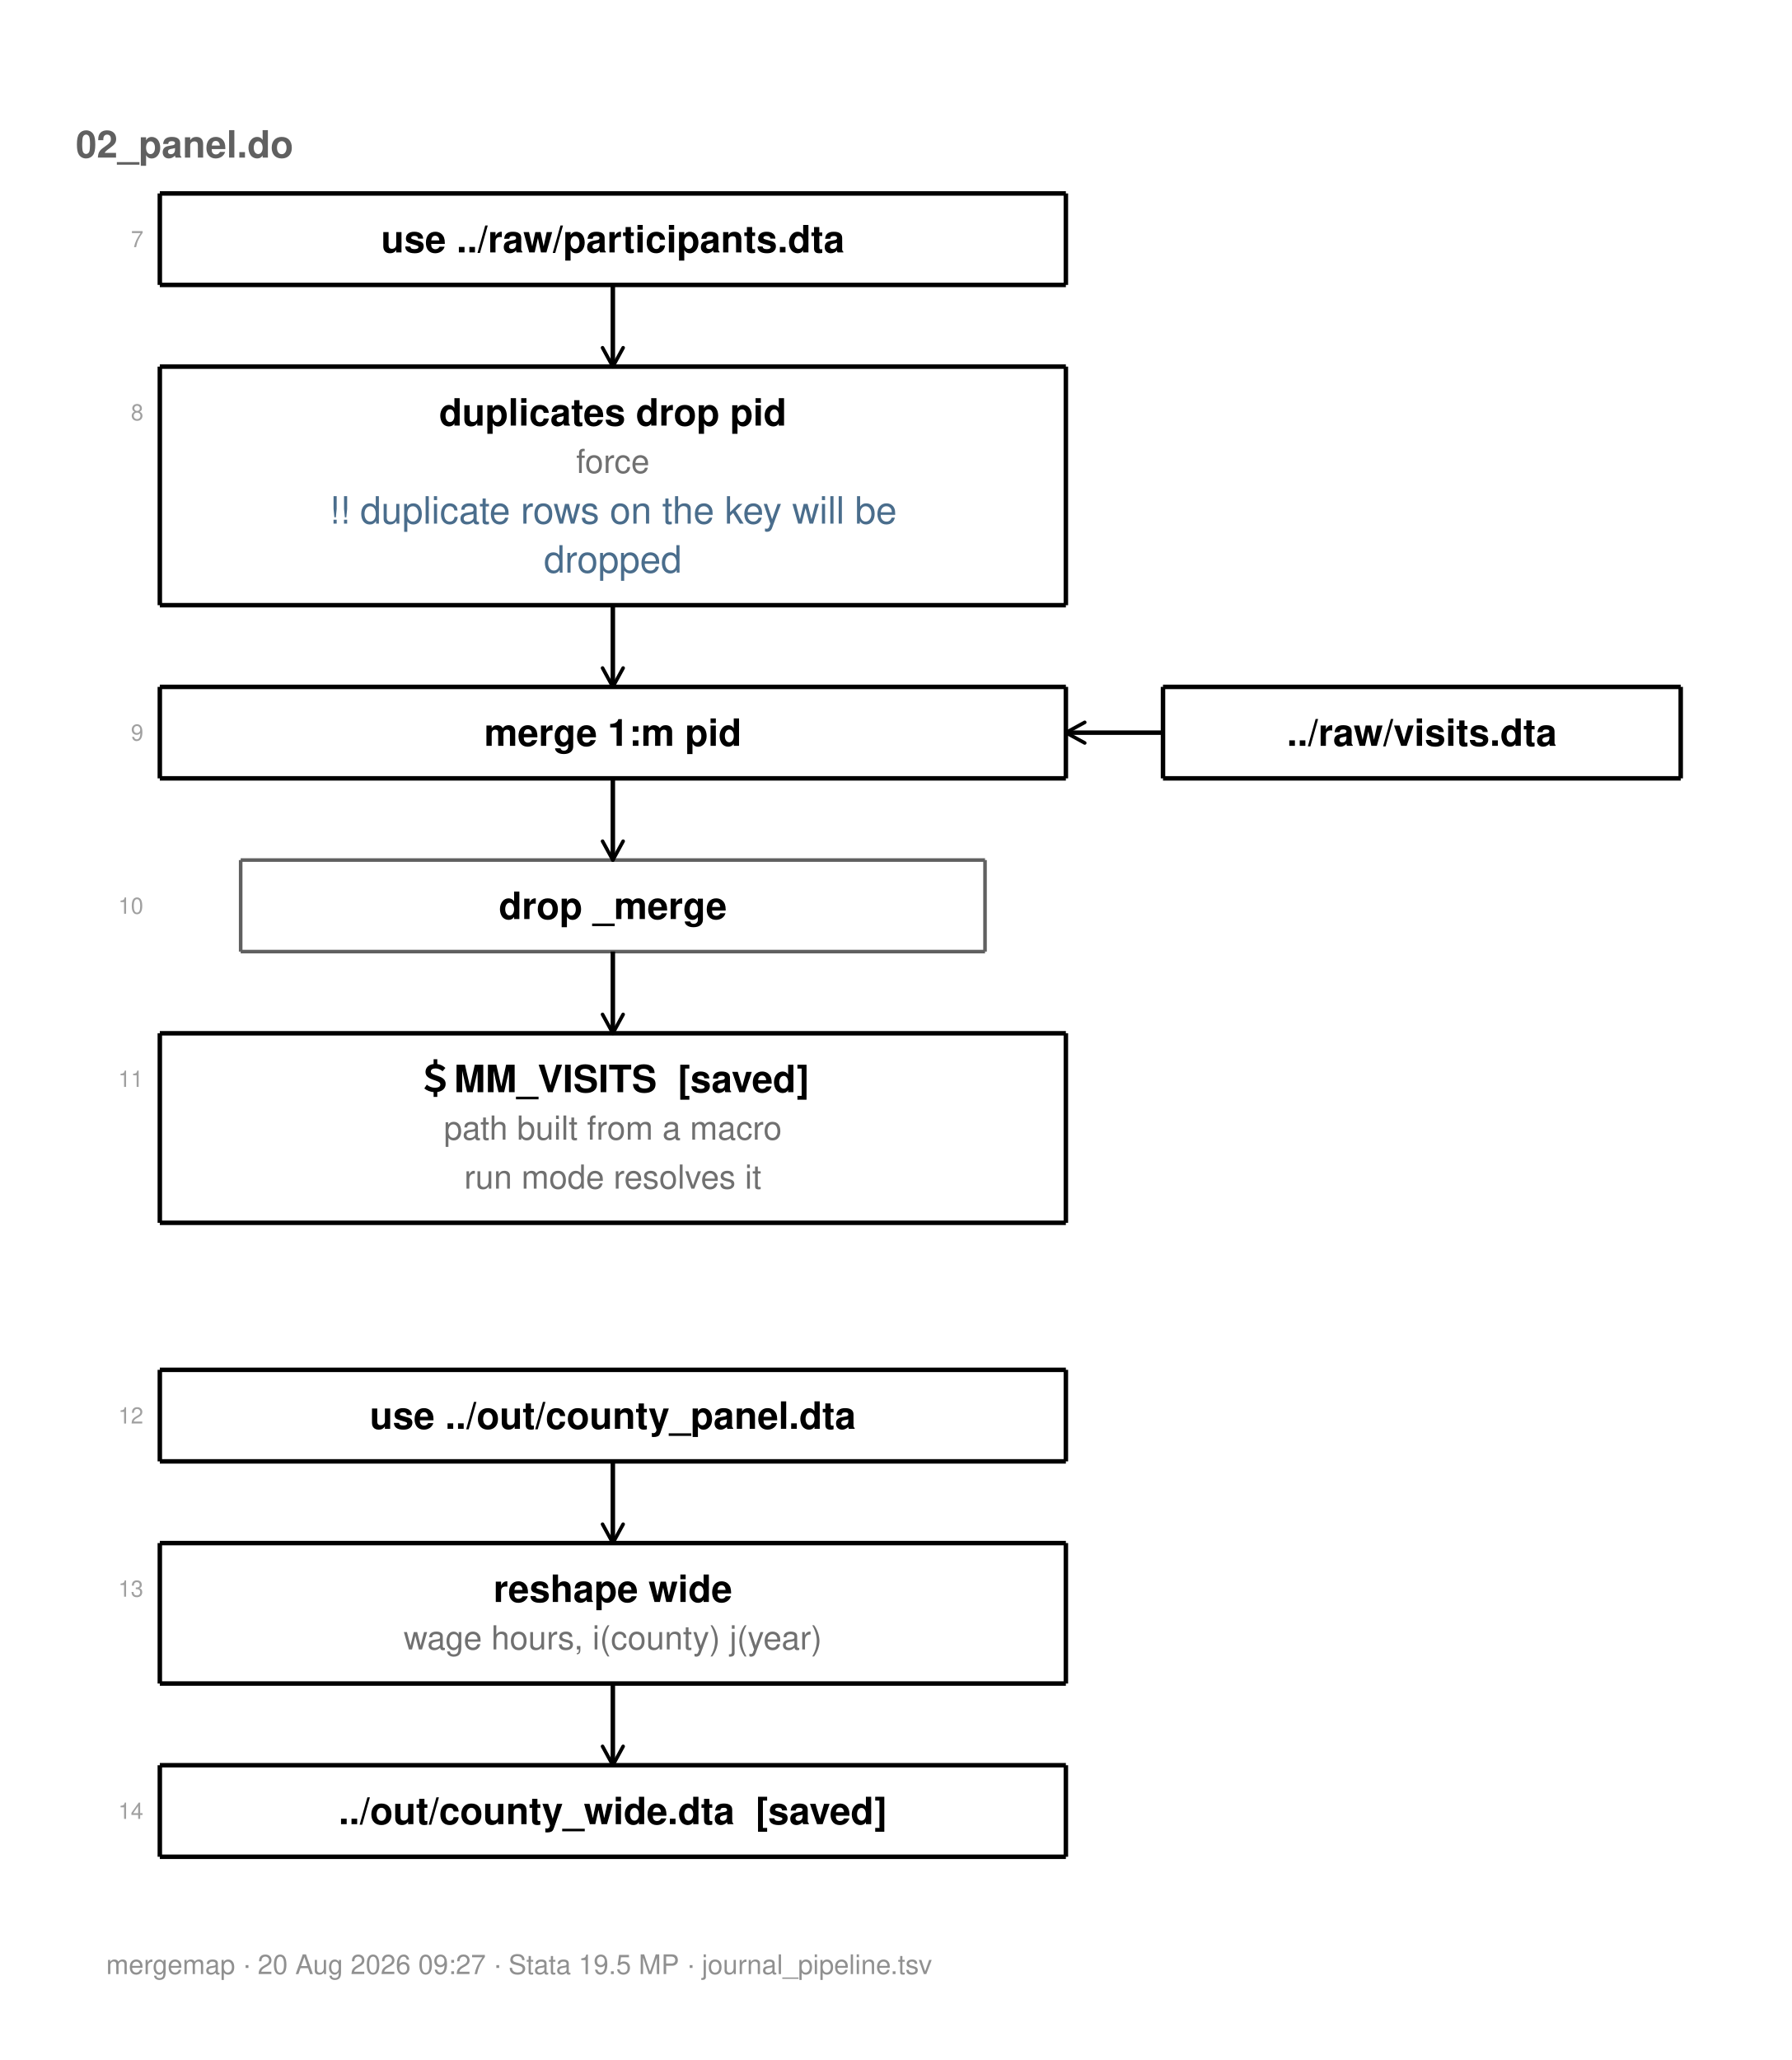
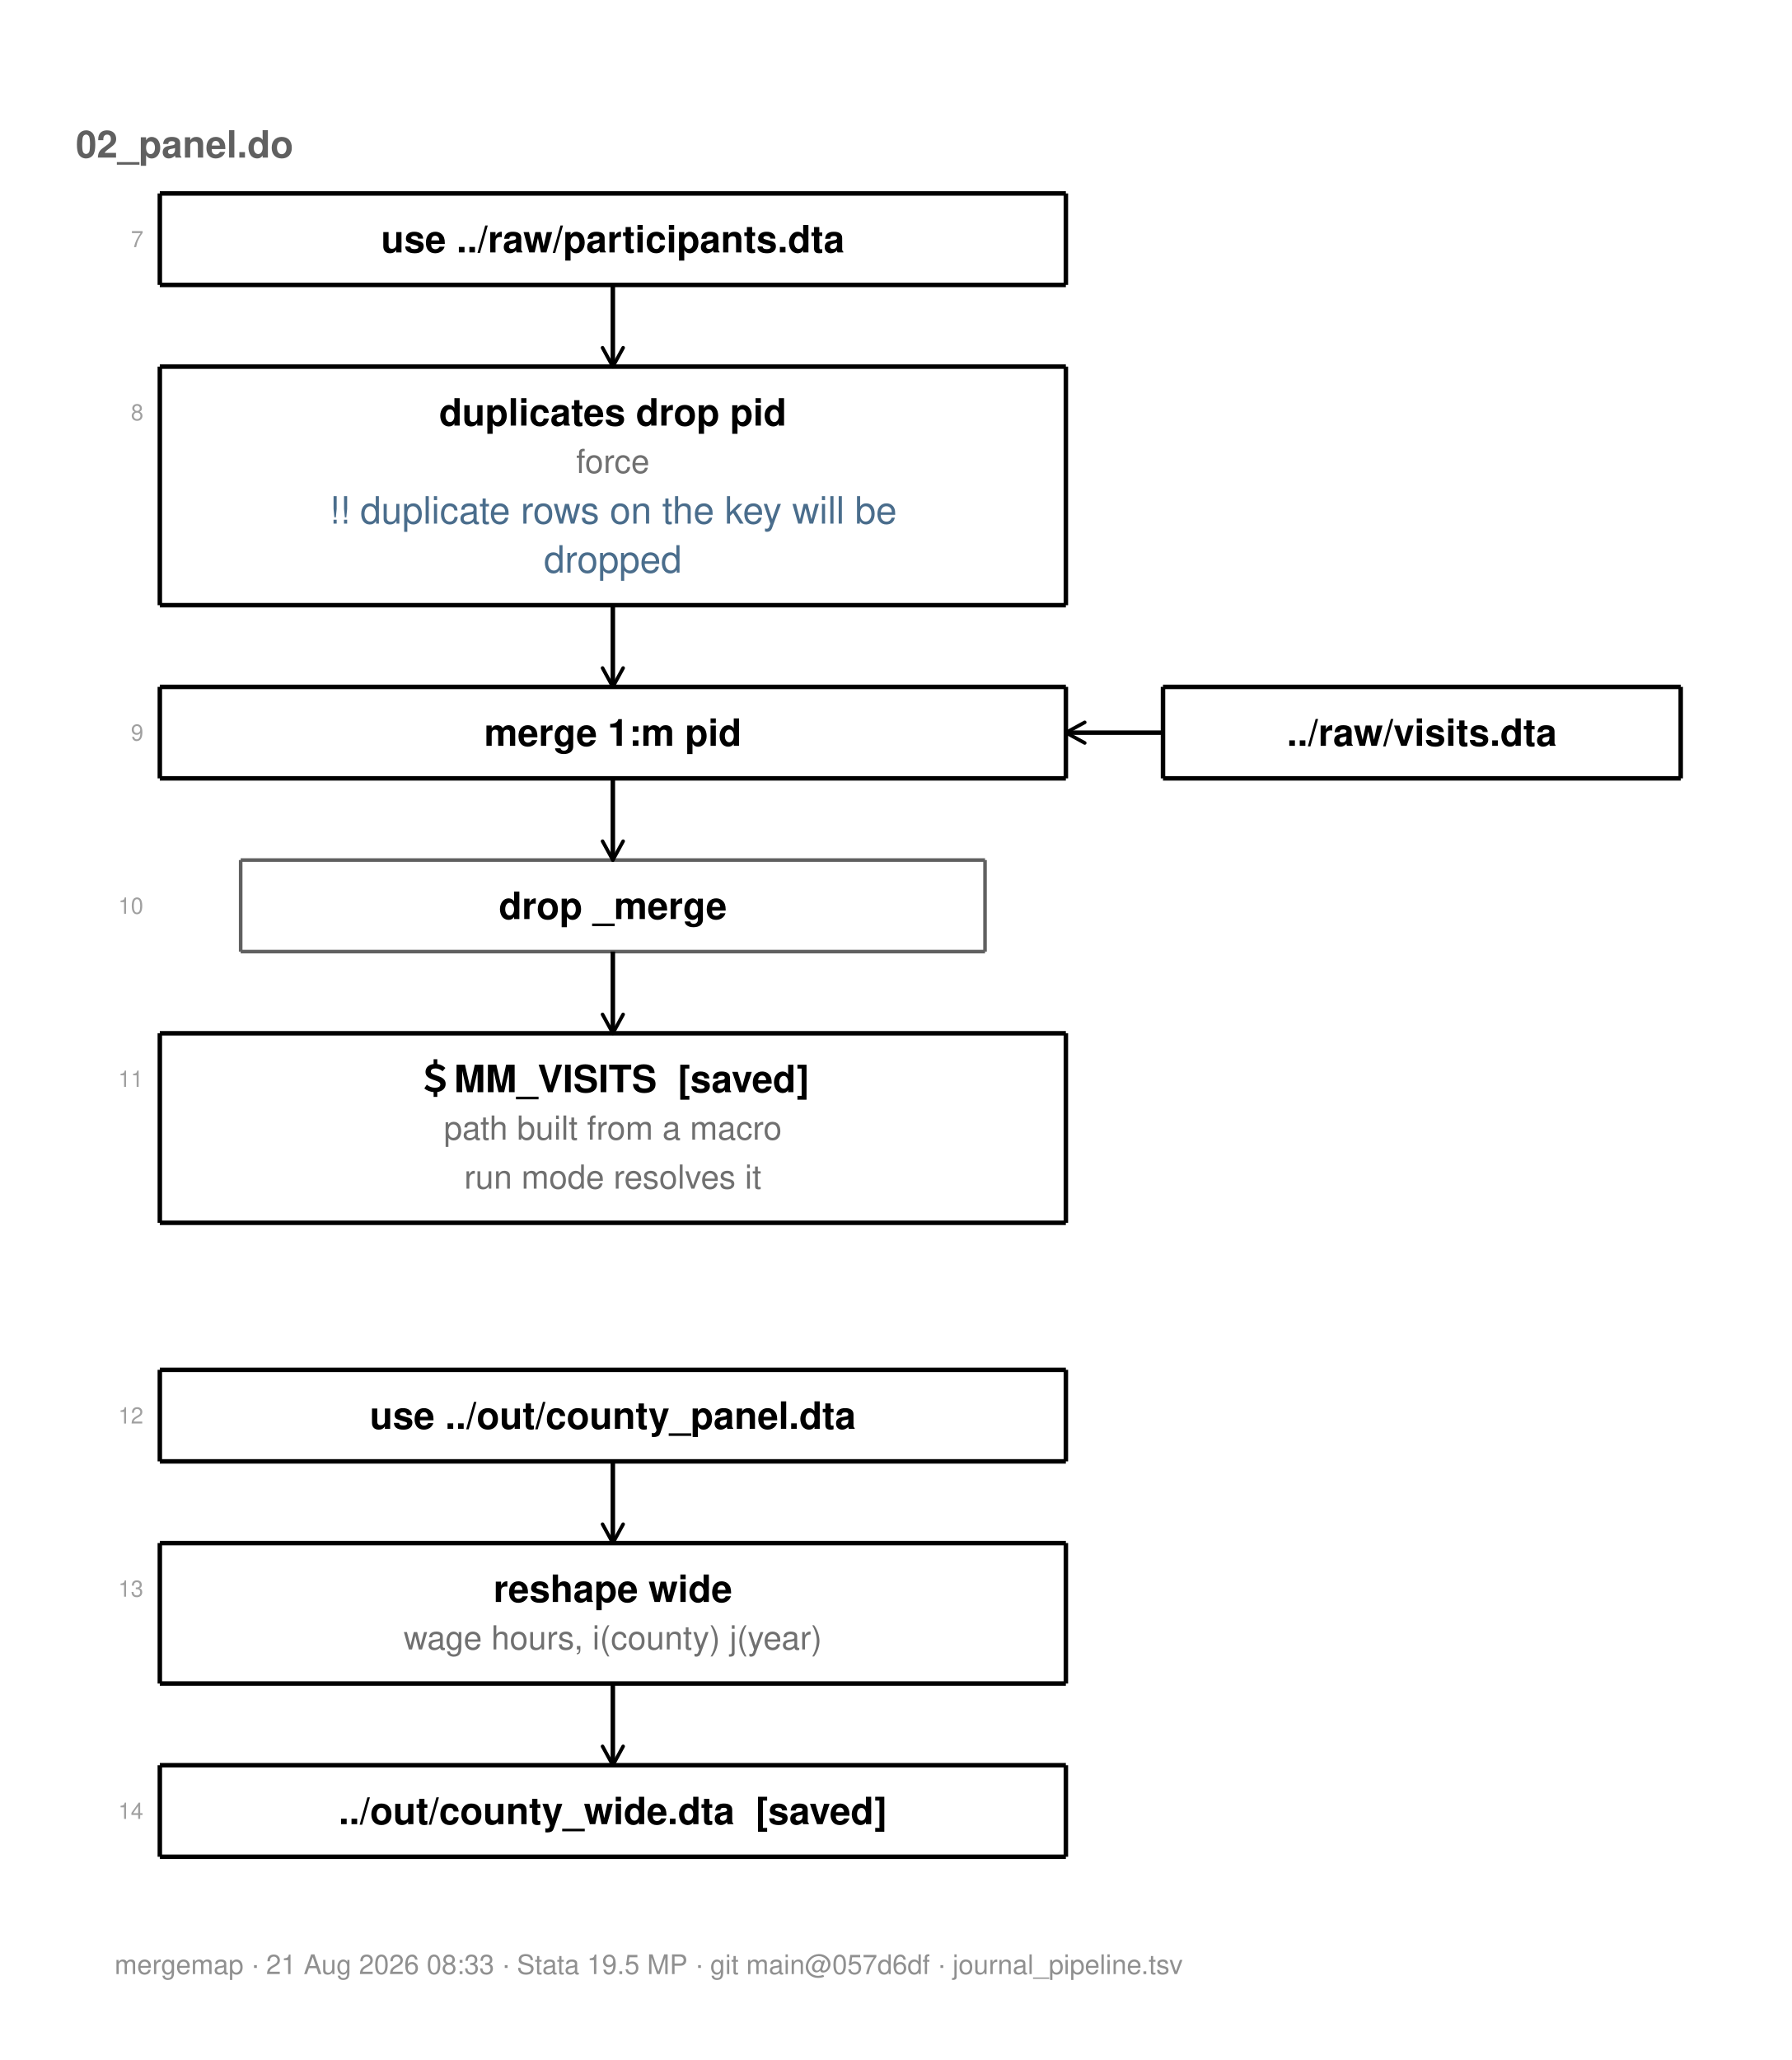
<svg xmlns="http://www.w3.org/2000/svg" version="1.1" width="17.400in" height="20.000in" viewBox="0 0 12528 14400">
  <rect x="0" y="0" width="12528" height="14400" style="fill:#FFFFFF;stroke:none" />
  <rect x="0.00" y="0.00" width="12528.00" height="14400.00" style="fill:#FFFFFF" />
  <rect x="12.53" y="12.53" width="12502.94" height="14374.94" style="fill:none;stroke:#FFFFFF;stroke-width:25.06" />
  <line x1="1117.35" y1="1352.25" x2="7451.55" y2="1352.25" style="stroke:#000000;stroke-width:31.32" />
  <line x1="1117.35" y1="1991.70" x2="7451.55" y2="1991.70" style="stroke:#000000;stroke-width:31.32" />
  <line x1="1117.35" y1="1352.25" x2="1117.35" y2="1991.70" style="stroke:#000000;stroke-width:31.32" />
  <line x1="7451.55" y1="1352.25" x2="7451.55" y2="1991.70" style="stroke:#000000;stroke-width:31.32" />
  <line x1="1117.35" y1="2562.75" x2="7451.55" y2="2562.75" style="stroke:#000000;stroke-width:31.32" />
  <line x1="1117.35" y1="4230.45" x2="7451.55" y2="4230.45" style="stroke:#000000;stroke-width:31.32" />
  <line x1="1117.35" y1="2562.75" x2="1117.35" y2="4230.45" style="stroke:#000000;stroke-width:31.32" />
  <line x1="7451.55" y1="2562.75" x2="7451.55" y2="4230.45" style="stroke:#000000;stroke-width:31.32" />
  <line x1="1117.35" y1="4801.50" x2="7451.55" y2="4801.50" style="stroke:#000000;stroke-width:31.32" />
  <line x1="1117.35" y1="5440.95" x2="7451.55" y2="5440.95" style="stroke:#000000;stroke-width:31.32" />
  <line x1="1117.35" y1="4801.50" x2="1117.35" y2="5440.95" style="stroke:#000000;stroke-width:31.32" />
  <line x1="7451.55" y1="4801.50" x2="7451.55" y2="5440.95" style="stroke:#000000;stroke-width:31.32" />
  <line x1="8130.60" y1="4801.50" x2="11749.95" y2="4801.50" style="stroke:#000000;stroke-width:31.32" />
  <line x1="8130.60" y1="5440.95" x2="11749.95" y2="5440.95" style="stroke:#000000;stroke-width:31.32" />
  <line x1="8130.60" y1="4801.50" x2="8130.60" y2="5440.95" style="stroke:#000000;stroke-width:31.32" />
  <line x1="11749.95" y1="4801.50" x2="11749.95" y2="5440.95" style="stroke:#000000;stroke-width:31.32" />
  <line x1="1117.35" y1="7222.95" x2="7451.55" y2="7222.95" style="stroke:#000000;stroke-width:31.32" />
  <line x1="1117.35" y1="8547.75" x2="7451.55" y2="8547.75" style="stroke:#000000;stroke-width:31.32" />
  <line x1="1117.35" y1="7222.95" x2="1117.35" y2="8547.75" style="stroke:#000000;stroke-width:31.32" />
  <line x1="7451.55" y1="7222.95" x2="7451.55" y2="8547.75" style="stroke:#000000;stroke-width:31.32" />
  <line x1="1117.35" y1="9575.55" x2="7451.55" y2="9575.55" style="stroke:#000000;stroke-width:31.32" />
  <line x1="1117.35" y1="10215.45" x2="7451.55" y2="10215.45" style="stroke:#000000;stroke-width:31.32" />
  <line x1="1117.35" y1="9575.55" x2="1117.35" y2="10215.45" style="stroke:#000000;stroke-width:31.32" />
  <line x1="7451.55" y1="9575.55" x2="7451.55" y2="10215.45" style="stroke:#000000;stroke-width:31.32" />
  <line x1="1117.35" y1="10786.50" x2="7451.55" y2="10786.50" style="stroke:#000000;stroke-width:31.32" />
  <line x1="1117.35" y1="11768.40" x2="7451.55" y2="11768.40" style="stroke:#000000;stroke-width:31.32" />
  <line x1="1117.35" y1="10786.50" x2="1117.35" y2="11768.40" style="stroke:#000000;stroke-width:31.32" />
  <line x1="7451.55" y1="10786.50" x2="7451.55" y2="11768.40" style="stroke:#000000;stroke-width:31.32" />
  <line x1="1117.35" y1="12339.45" x2="7451.55" y2="12339.45" style="stroke:#000000;stroke-width:31.32" />
  <line x1="1117.35" y1="12979.35" x2="7451.55" y2="12979.35" style="stroke:#000000;stroke-width:31.32" />
  <line x1="1117.35" y1="12339.45" x2="1117.35" y2="12979.35" style="stroke:#000000;stroke-width:31.32" />
  <line x1="7451.55" y1="12339.45" x2="7451.55" y2="12979.35" style="stroke:#000000;stroke-width:31.32" />
  <line x1="1682.55" y1="6012.00" x2="6886.35" y2="6012.00" style="stroke:#606060;stroke-width:25.06" />
  <line x1="1682.55" y1="6651.90" x2="6886.35" y2="6651.90" style="stroke:#606060;stroke-width:25.06" />
  <line x1="1682.55" y1="6012.00" x2="1682.55" y2="6651.90" style="stroke:#606060;stroke-width:25.06" />
  <line x1="6886.35" y1="6012.00" x2="6886.35" y2="6651.90" style="stroke:#606060;stroke-width:25.06" />
  <line x1="4284.45" y1="1991.70" x2="4284.45" y2="2562.75" style="stroke:#000000;stroke-width:31.32" />
  <line x1="8130.60" y1="5121.45" x2="7451.55" y2="5121.45" style="stroke:#000000;stroke-width:31.32" />
  <line x1="4284.45" y1="4230.45" x2="4284.45" y2="4801.50" style="stroke:#000000;stroke-width:31.32" />
  <line x1="4284.45" y1="5440.95" x2="4284.45" y2="6012.00" style="stroke:#000000;stroke-width:31.32" />
  <line x1="4284.45" y1="6651.90" x2="4284.45" y2="7222.95" style="stroke:#000000;stroke-width:31.32" />
  <line x1="4284.45" y1="10215.45" x2="4284.45" y2="10786.50" style="stroke:#000000;stroke-width:31.32" />
  <line x1="4284.45" y1="11768.40" x2="4284.45" y2="12339.45" style="stroke:#000000;stroke-width:31.32" />
  <line x1="4284.45" y1="2562.75" x2="4212.45" y2="2430.90" stroke-linecap="round" style="stroke:#000000;stroke-width:25.06" />
  <line x1="4284.45" y1="2562.75" x2="4356.45" y2="2430.90" stroke-linecap="round" style="stroke:#000000;stroke-width:25.06" />
  <line x1="7451.55" y1="5121.45" x2="7583.40" y2="5049.45" stroke-linecap="round" style="stroke:#000000;stroke-width:25.06" />
  <line x1="7451.55" y1="5121.45" x2="7583.40" y2="5193.45" stroke-linecap="round" style="stroke:#000000;stroke-width:25.06" />
  <line x1="4284.45" y1="4801.50" x2="4212.45" y2="4669.65" stroke-linecap="round" style="stroke:#000000;stroke-width:25.06" />
  <line x1="4284.45" y1="4801.50" x2="4356.45" y2="4669.65" stroke-linecap="round" style="stroke:#000000;stroke-width:25.06" />
  <line x1="4284.45" y1="6012.00" x2="4212.45" y2="5880.15" stroke-linecap="round" style="stroke:#000000;stroke-width:25.06" />
  <line x1="4284.45" y1="6012.00" x2="4356.45" y2="5880.15" stroke-linecap="round" style="stroke:#000000;stroke-width:25.06" />
  <line x1="4284.45" y1="7222.95" x2="4212.45" y2="7091.10" stroke-linecap="round" style="stroke:#000000;stroke-width:25.06" />
  <line x1="4284.45" y1="7222.95" x2="4356.45" y2="7091.10" stroke-linecap="round" style="stroke:#000000;stroke-width:25.06" />
  <line x1="4284.45" y1="10786.50" x2="4212.45" y2="10654.65" stroke-linecap="round" style="stroke:#000000;stroke-width:25.06" />
  <line x1="4284.45" y1="10786.50" x2="4356.45" y2="10654.65" stroke-linecap="round" style="stroke:#000000;stroke-width:25.06" />
  <line x1="4284.45" y1="12339.45" x2="4212.45" y2="12207.60" stroke-linecap="round" style="stroke:#000000;stroke-width:25.06" />
  <line x1="4284.45" y1="12339.45" x2="4356.45" y2="12207.60" stroke-linecap="round" style="stroke:#000000;stroke-width:25.06" />
  <text x="1290.60" y="1101.60" style="font-family:'Helvetica';font-weight:bold;font-size:263.25px;fill:#606060" text-anchor="middle">02_panel.do</text>
  <text x="4284.45" y="1764.45" style="font-family:'Helvetica';font-weight:bold;font-size:263.25px;fill:#000000" text-anchor="middle">use ../raw/participants.dta</text>
  <text x="958.95" y="1727.60" style="font-family:'Helvetica';font-size:157.95px;fill:#A0A0a0" text-anchor="middle">7</text>
  <text x="4284.45" y="2974.95" style="font-family:'Helvetica';font-weight:bold;font-size:263.25px;fill:#000000" text-anchor="middle">duplicates drop pid</text>
  <text x="4284.45" y="3306.37" style="font-family:'Helvetica';font-size:231.75px;fill:#707070" text-anchor="middle">force</text>
  <text x="4284.45" y="3660.30" style="font-family:'Helvetica';font-size:263.25px;fill:#4A6D8c" text-anchor="middle">!! duplicate rows on the key will be</text>
  <text x="4284.45" y="4002.75" style="font-family:'Helvetica';font-size:263.25px;fill:#4A6D8c" text-anchor="middle">dropped</text>
  <text x="958.95" y="2938.10" style="font-family:'Helvetica';font-size:157.95px;fill:#A0A0a0" text-anchor="middle">8</text>
  <text x="4284.45" y="5213.70" style="font-family:'Helvetica';font-weight:bold;font-size:263.25px;fill:#000000" text-anchor="middle">merge 1:m pid</text>
  <text x="958.95" y="5176.85" style="font-family:'Helvetica';font-size:157.95px;fill:#A0A0a0" text-anchor="middle">9</text>
  <text x="9940.50" y="5213.70" style="font-family:'Helvetica';font-weight:bold;font-size:263.25px;fill:#000000" text-anchor="middle">../raw/visits.dta</text>
  <text x="4284.45" y="6424.20" style="font-family:'Helvetica';font-weight:bold;font-size:263.25px;fill:#000000" text-anchor="middle">drop _merge</text>
  <text x="914.40" y="6387.35" style="font-family:'Helvetica';font-size:157.95px;fill:#A0A0a0" text-anchor="middle">10</text>
  <text x="4284.45" y="7634.70" style="font-family:'Helvetica';font-weight:bold;font-size:263.25px;fill:#000000" text-anchor="middle">＄MM_VISITS  [saved]</text>
  <text x="4284.45" y="7966.58" style="font-family:'Helvetica';font-size:231.75px;fill:#707070" text-anchor="middle">path built from a macro</text>
  <text x="4284.45" y="8309.03" style="font-family:'Helvetica';font-size:231.75px;fill:#707070" text-anchor="middle">run mode resolves it</text>
  <text x="914.40" y="7597.85" style="font-family:'Helvetica';font-size:157.95px;fill:#A0A0a0" text-anchor="middle">11</text>
  <text x="4284.45" y="9987.75" style="font-family:'Helvetica';font-weight:bold;font-size:263.25px;fill:#000000" text-anchor="middle">use ../out/county_panel.dta</text>
  <text x="914.40" y="9950.90" style="font-family:'Helvetica';font-size:157.95px;fill:#A0A0a0" text-anchor="middle">12</text>
  <text x="4284.45" y="11198.25" style="font-family:'Helvetica';font-weight:bold;font-size:263.25px;fill:#000000" text-anchor="middle">reshape wide</text>
  <text x="4284.45" y="11530.13" style="font-family:'Helvetica';font-size:231.75px;fill:#707070" text-anchor="middle">wage hours, i(county) j(year)</text>
  <text x="914.40" y="11161.40" style="font-family:'Helvetica';font-size:157.95px;fill:#A0A0a0" text-anchor="middle">13</text>
  <text x="4284.45" y="12751.65" style="font-family:'Helvetica';font-weight:bold;font-size:263.25px;fill:#000000" text-anchor="middle">../out/county_wide.dta  [saved]</text>
  <text x="914.40" y="12714.80" style="font-family:'Helvetica';font-size:157.95px;fill:#A0A0a0" text-anchor="middle">14</text>
-   <text x="3629.25" y="13799.36" style="font-family:'Helvetica';font-size:189.00px;fill:#909090" text-anchor="middle">mergemap · 20 Aug 2026 09:27 · Stata 19.5 MP · journal_pipeline.tsv</text>
+   <text x="4535.10" y="13799.36" style="font-family:'Helvetica';font-size:189.00px;fill:#909090" text-anchor="middle">mergemap · 21 Aug 2026 08:33 · Stata 19.5 MP · git main@057d6df · journal_pipeline.tsv</text>
</svg>
